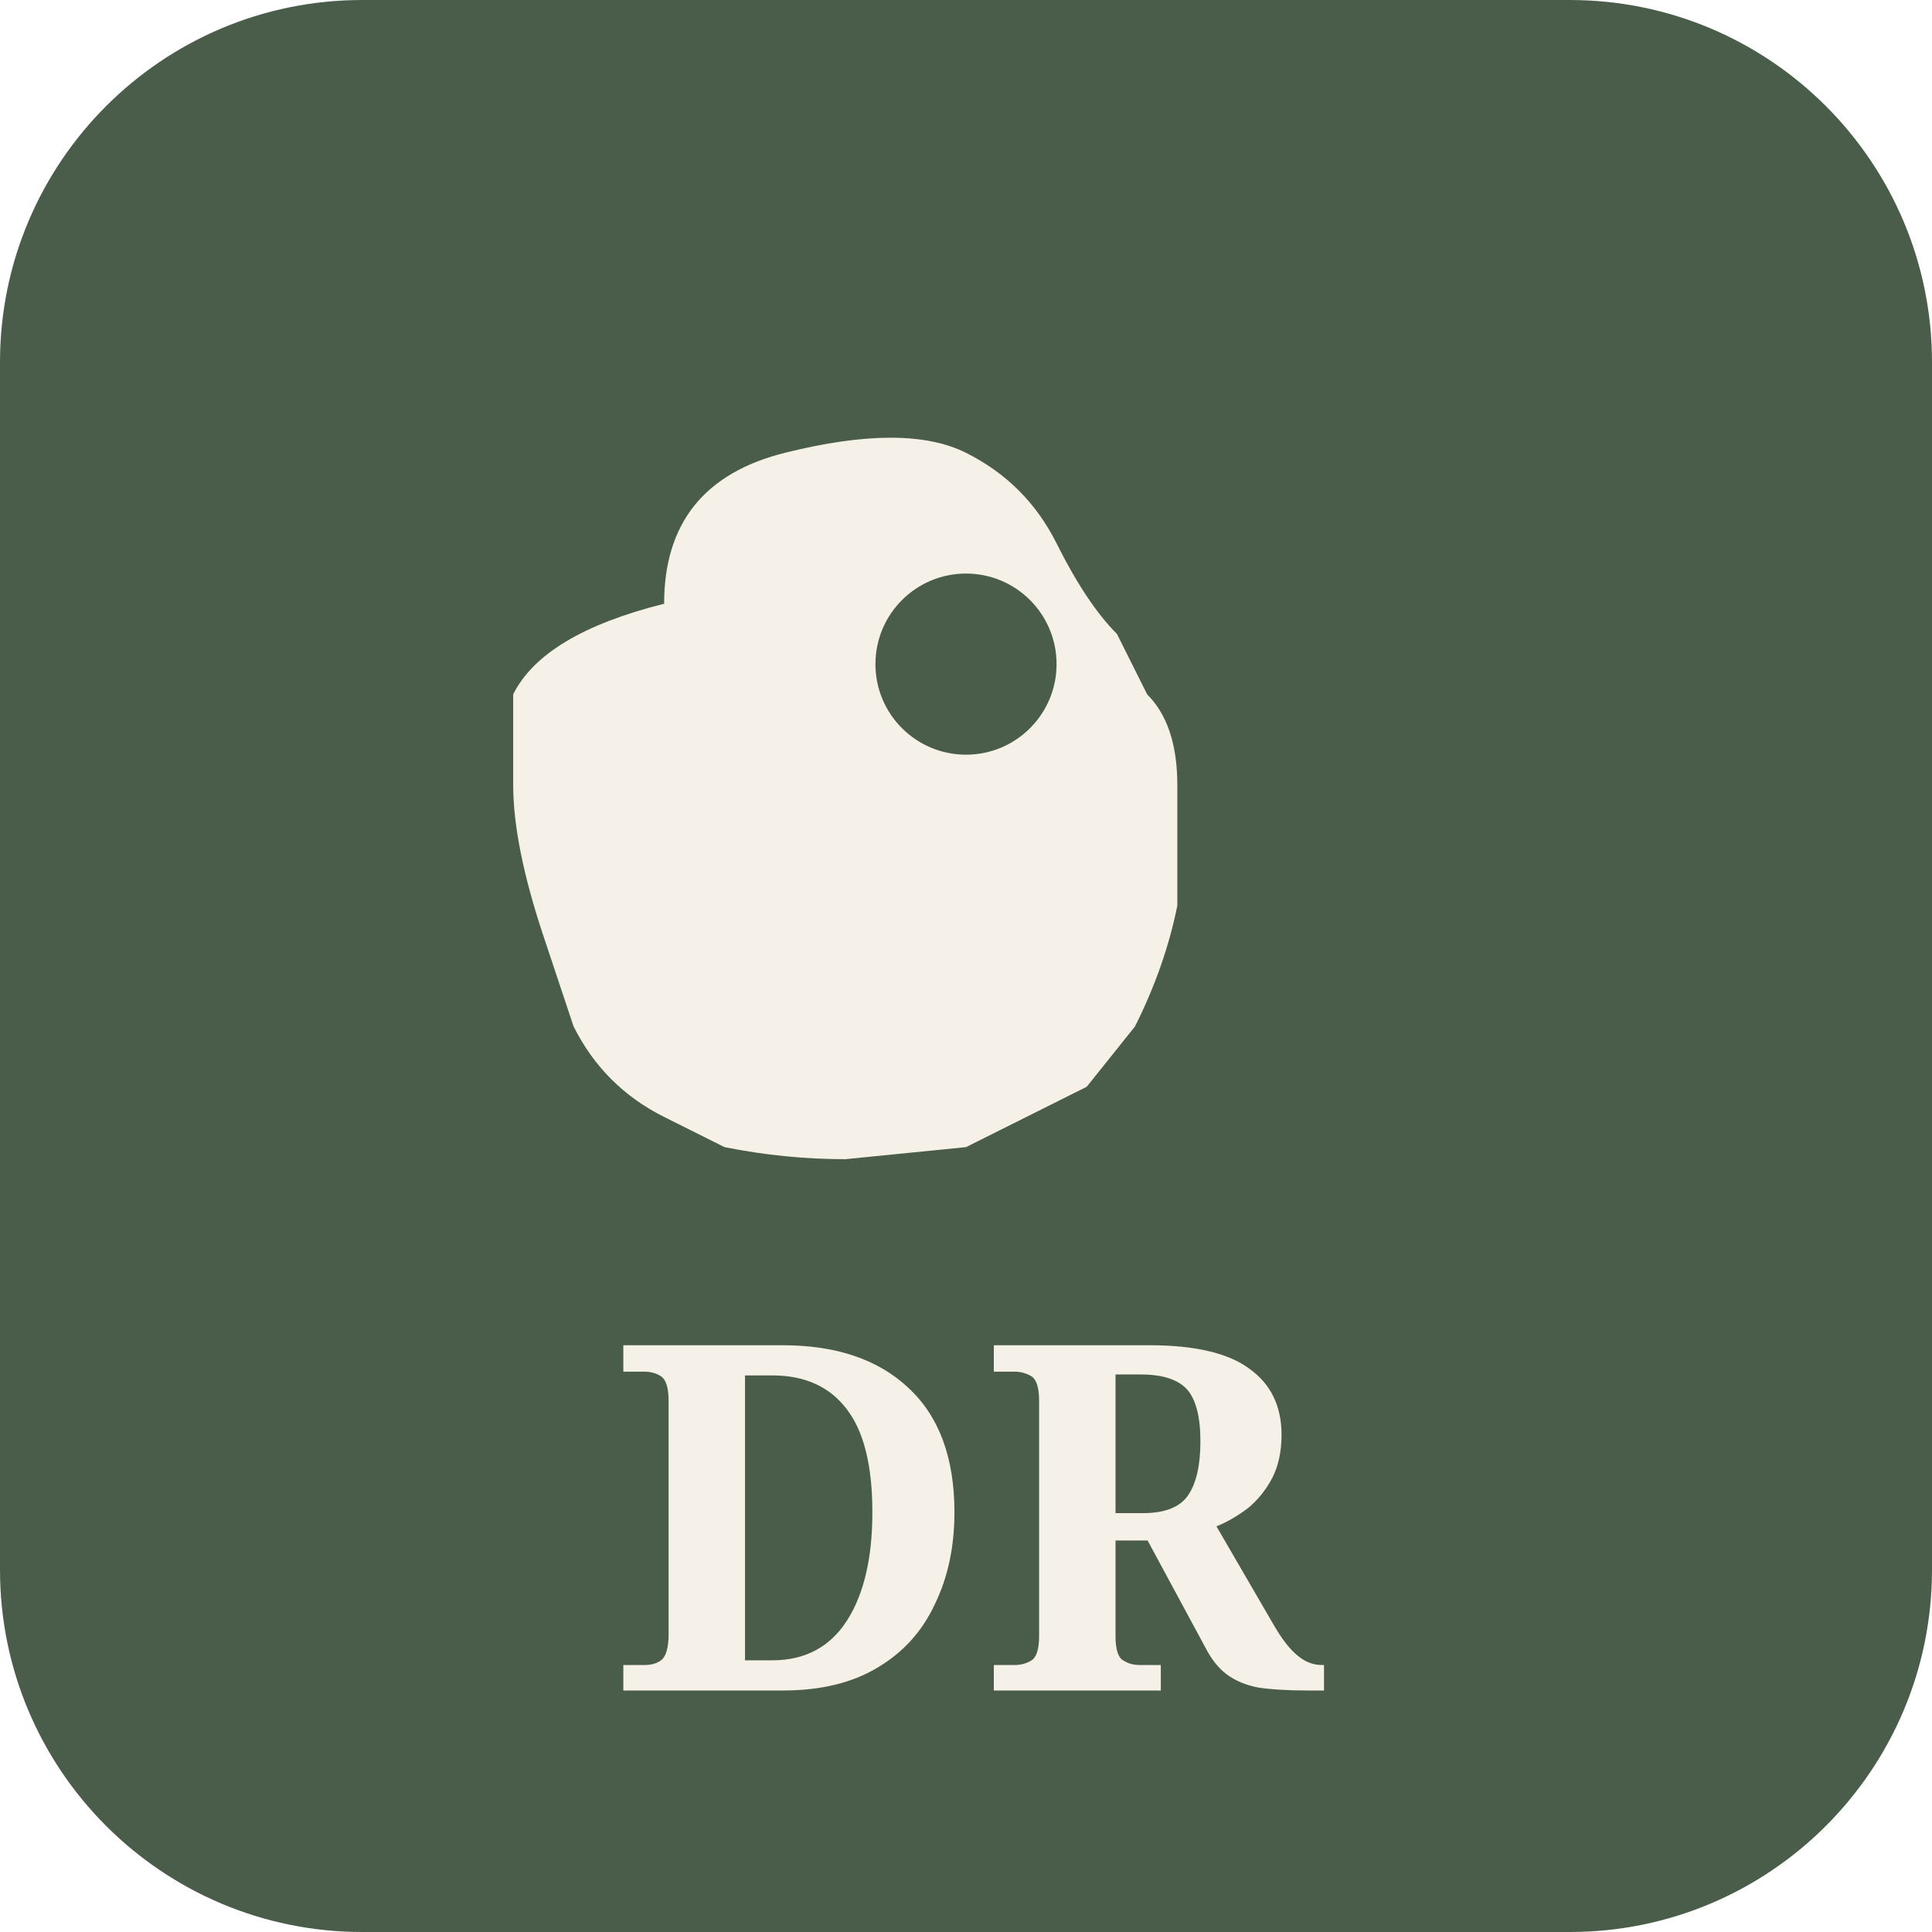
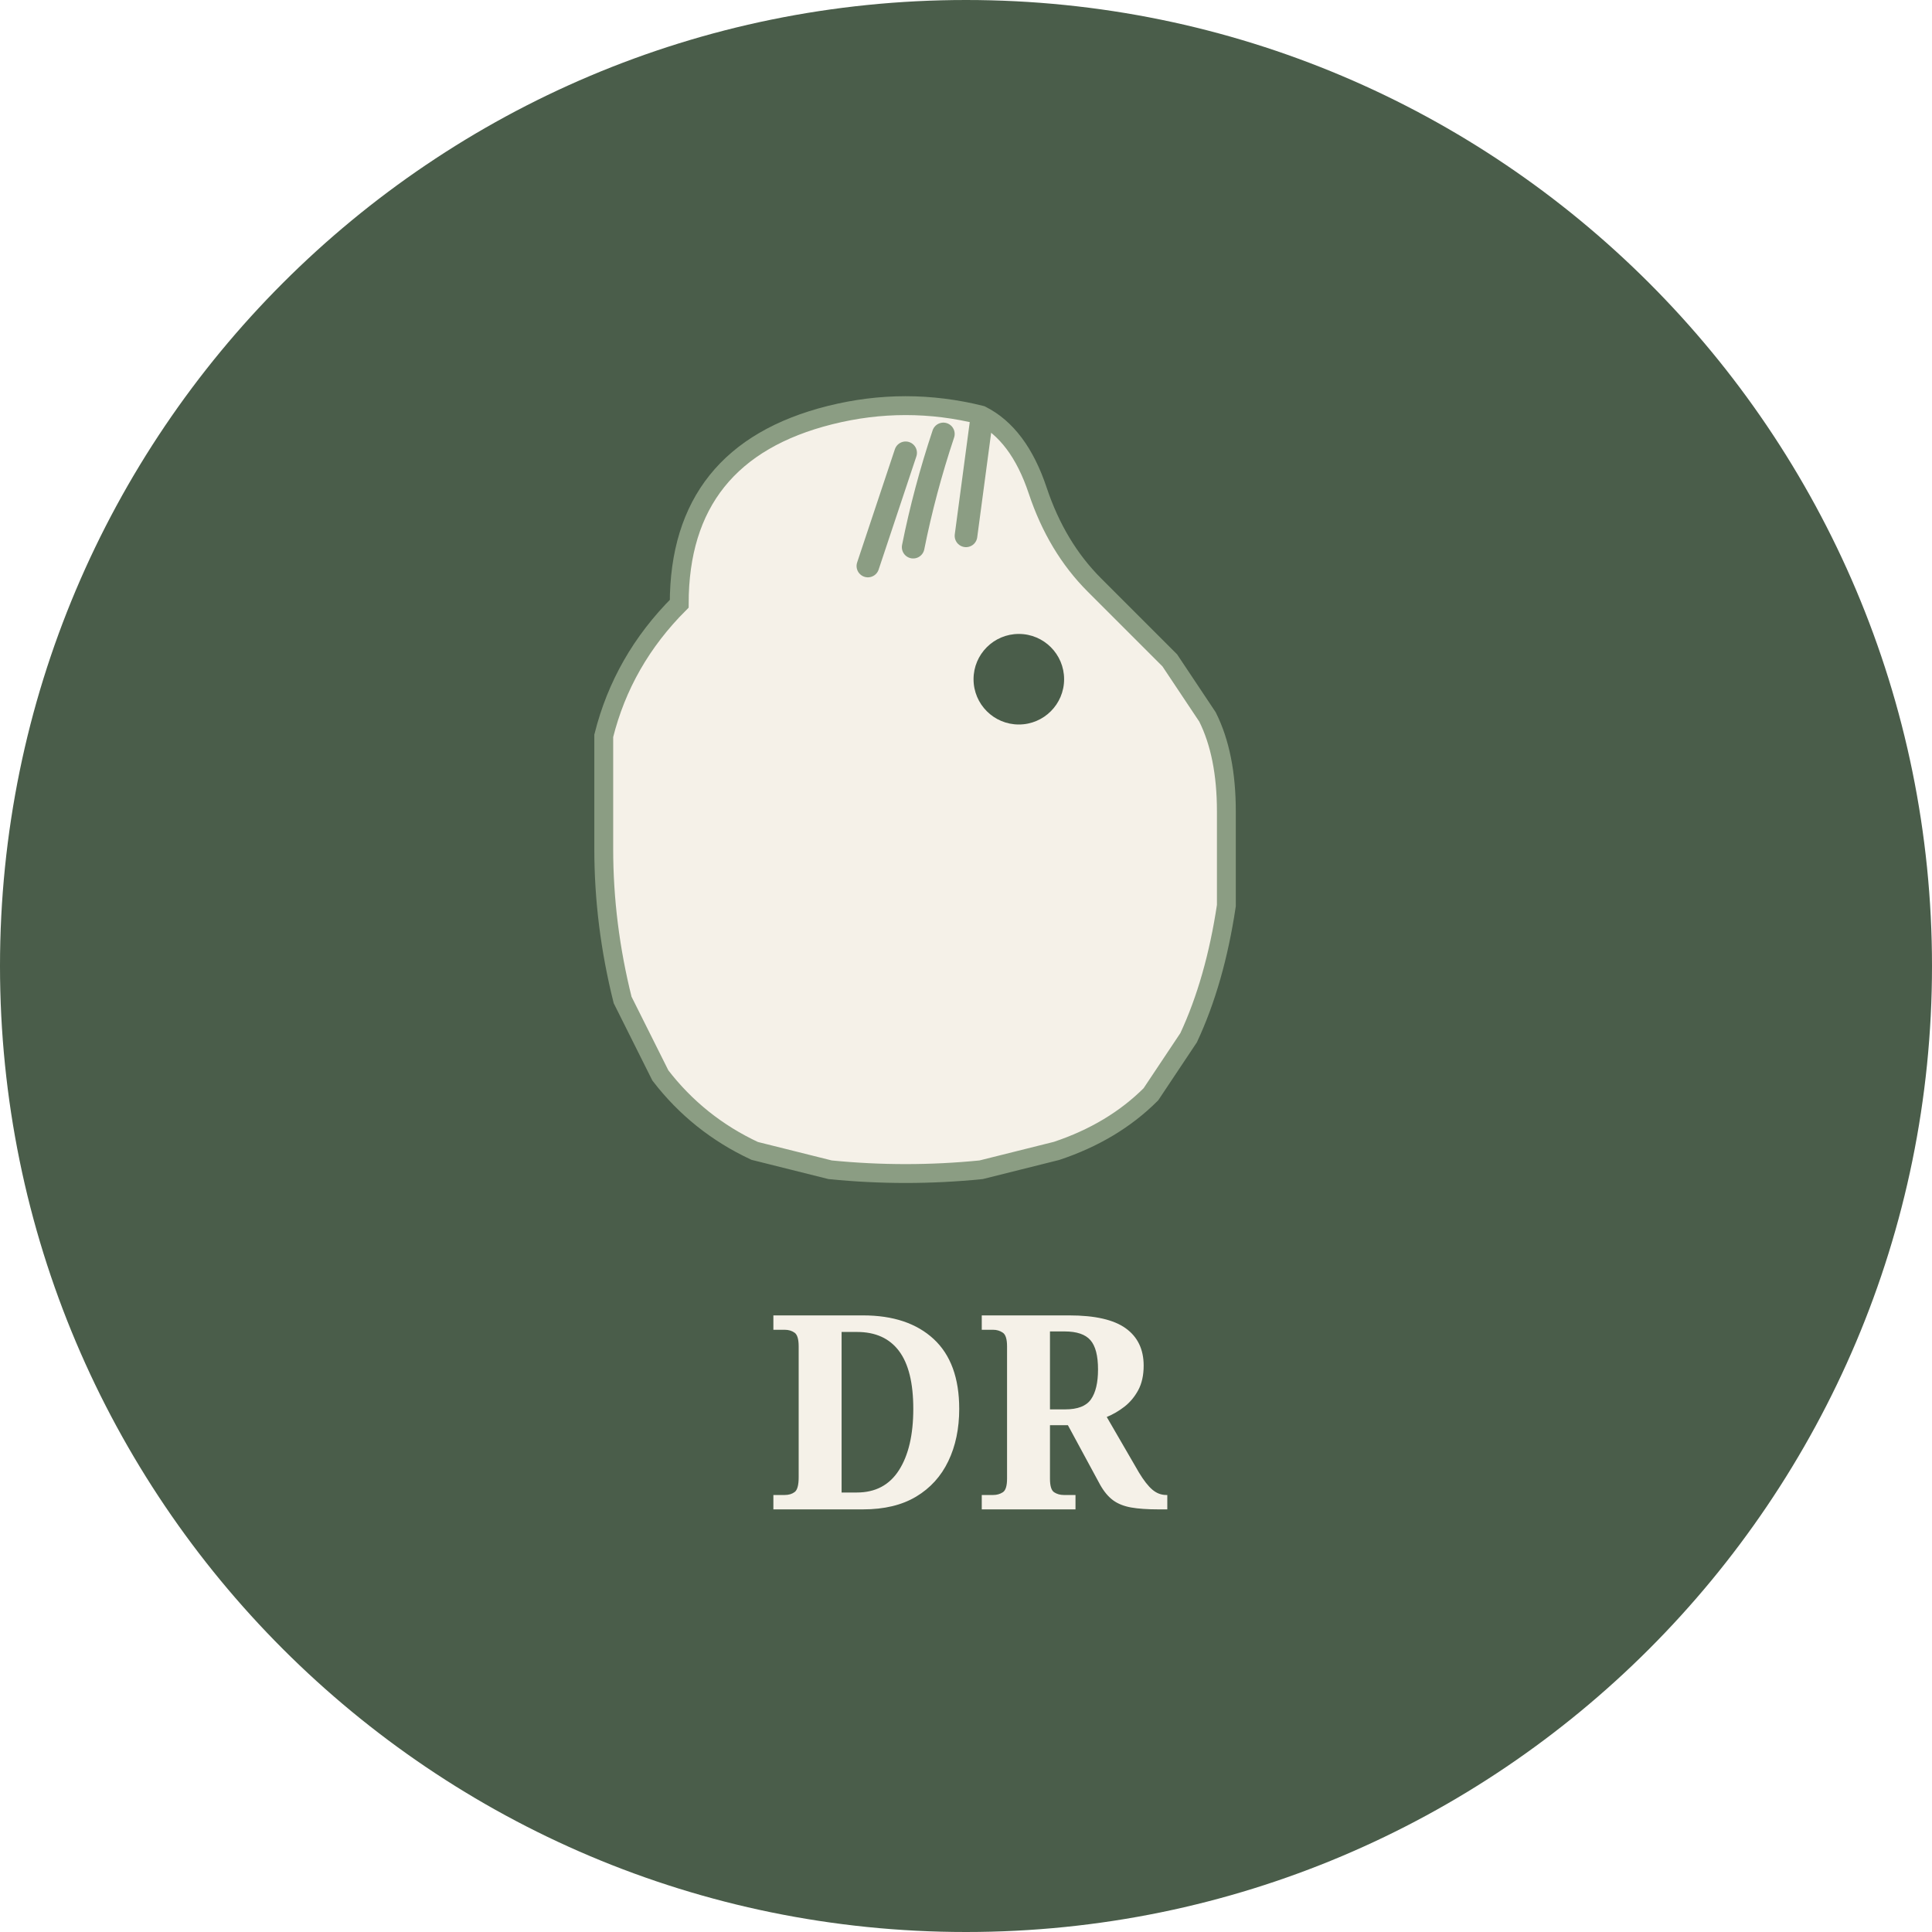
- <svg xmlns="http://www.w3.org/2000/svg" width="32" height="32" viewBox="0 0 32 32">
-   <rect width="32" height="32" rx="6" fill="#4a5d4a" />
-   <path d="M 11 10 Q 11 8, 13 7.5 Q 15 7, 16 7.5 Q 17 8, 17.5 9 Q 18 10, 18.5 10.5 L 19 11.5 Q 19.5 12, 19.5 13 L 19.5 15 Q 19.3 16, 18.8 17 L 18 18 Q 17 18.5, 16 19 L 14 19.2 Q 13 19.2, 12 19 L 11 18.5 Q 10 18, 9.5 17 L 9 15.5 Q 8.5 14, 8.5 13 L 8.5 11.5 Q 9 10.5, 11 10 Z" fill="#f5f1e8" />
-   <circle cx="16" cy="11" r="1.5" fill="#4a5d4a" />
-   <text x="16" y="28" font-family="serif" font-size="8" font-weight="bold" fill="#f5f1e8" text-anchor="middle">DR</text>
+ <svg xmlns="http://www.w3.org/2000/svg" width="32" height="32" viewBox="0 0 512 512">
+   <circle cx="256" cy="256" r="256" fill="#4a5d4a" />
+   <path d="M 180 160 Q 180 120, 220 110 Q 240 105, 260 110 Q 270 115, 275 130 Q 280 145, 290 155 Q 300 165, 310 175 L 320 190 Q 325 200, 325 215 L 325 240 Q 322 260, 315 275 L 305 290 Q 295 300, 280 305 L 260 310 Q 240 312, 220 310 L 200 305 Q 185 298, 175 285 L 165 265 Q 160 245, 160 225 L 160 195 Q 165 175, 180 160 Z" fill="#f5f1e8" stroke="#8b9d83" stroke-width="5" />
+   <circle cx="270" cy="180" r="12" fill="#4a5d4a" />
+   <path d="M 240 120 Q 235 135, 230 150" stroke="#8b9d83" stroke-width="6" stroke-linecap="round" fill="none" />
+   <path d="M 250 115 Q 245 130, 242 145" stroke="#8b9d83" stroke-width="6" stroke-linecap="round" fill="none" />
+   <path d="M 260 112 Q 258 127, 256 142" stroke="#8b9d83" stroke-width="6" stroke-linecap="round" fill="none" />
+   <text x="256" y="400" font-family="serif" font-size="72" font-weight="600" fill="#f5f1e8" text-anchor="middle">DR</text>
</svg>
